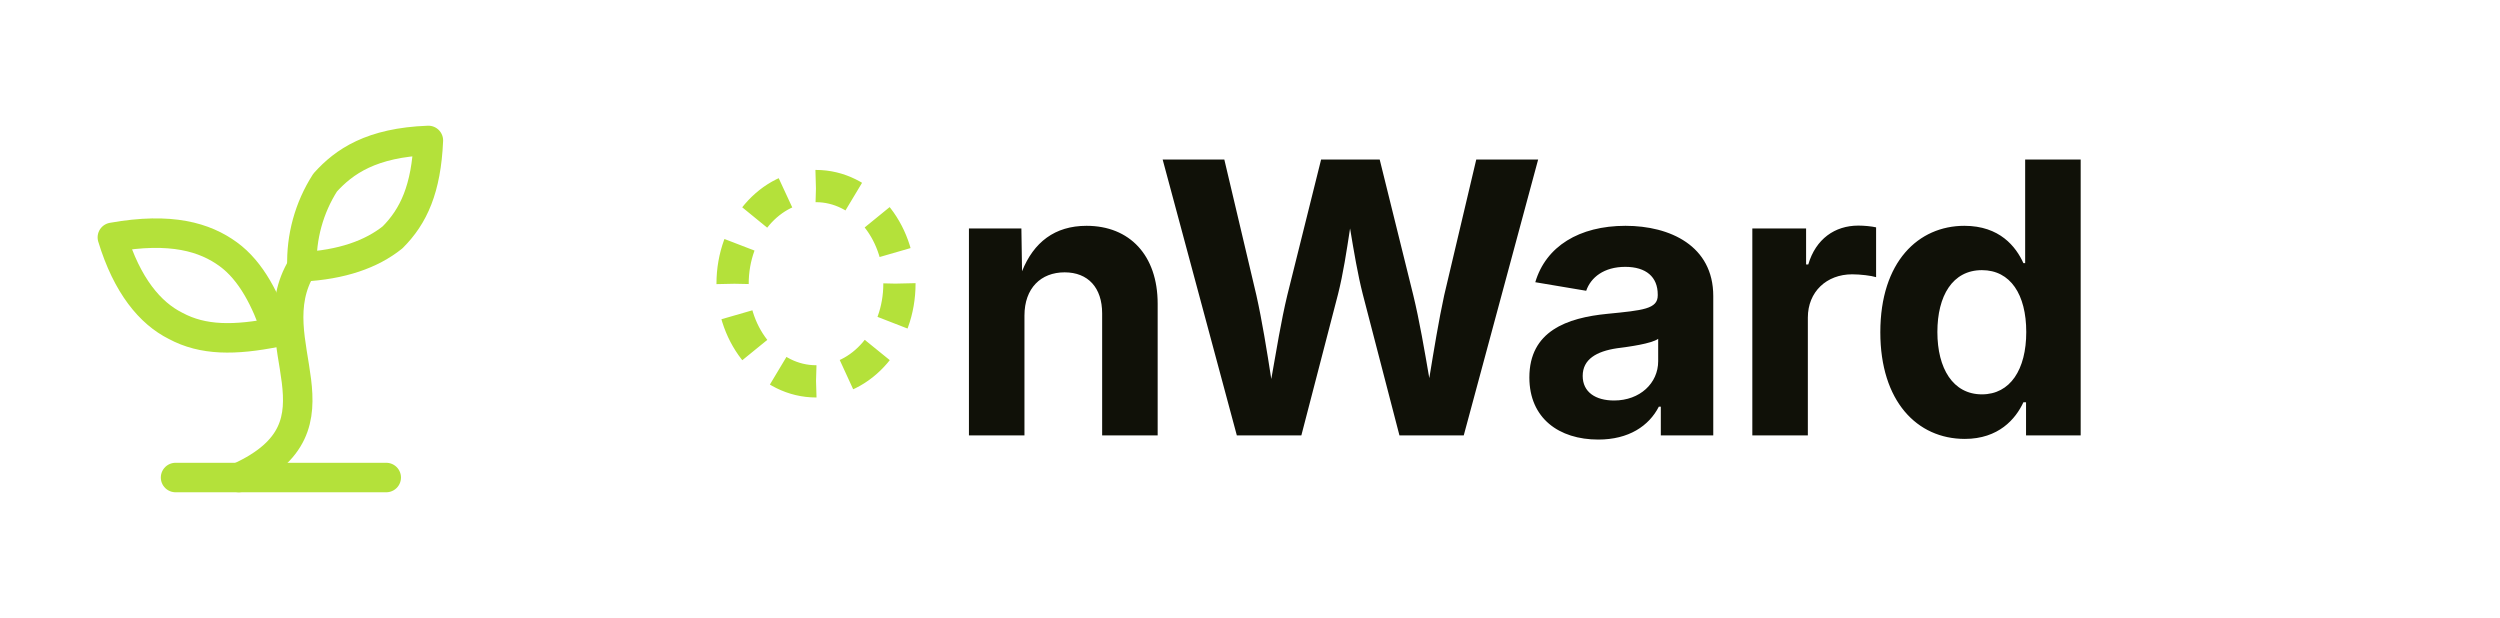
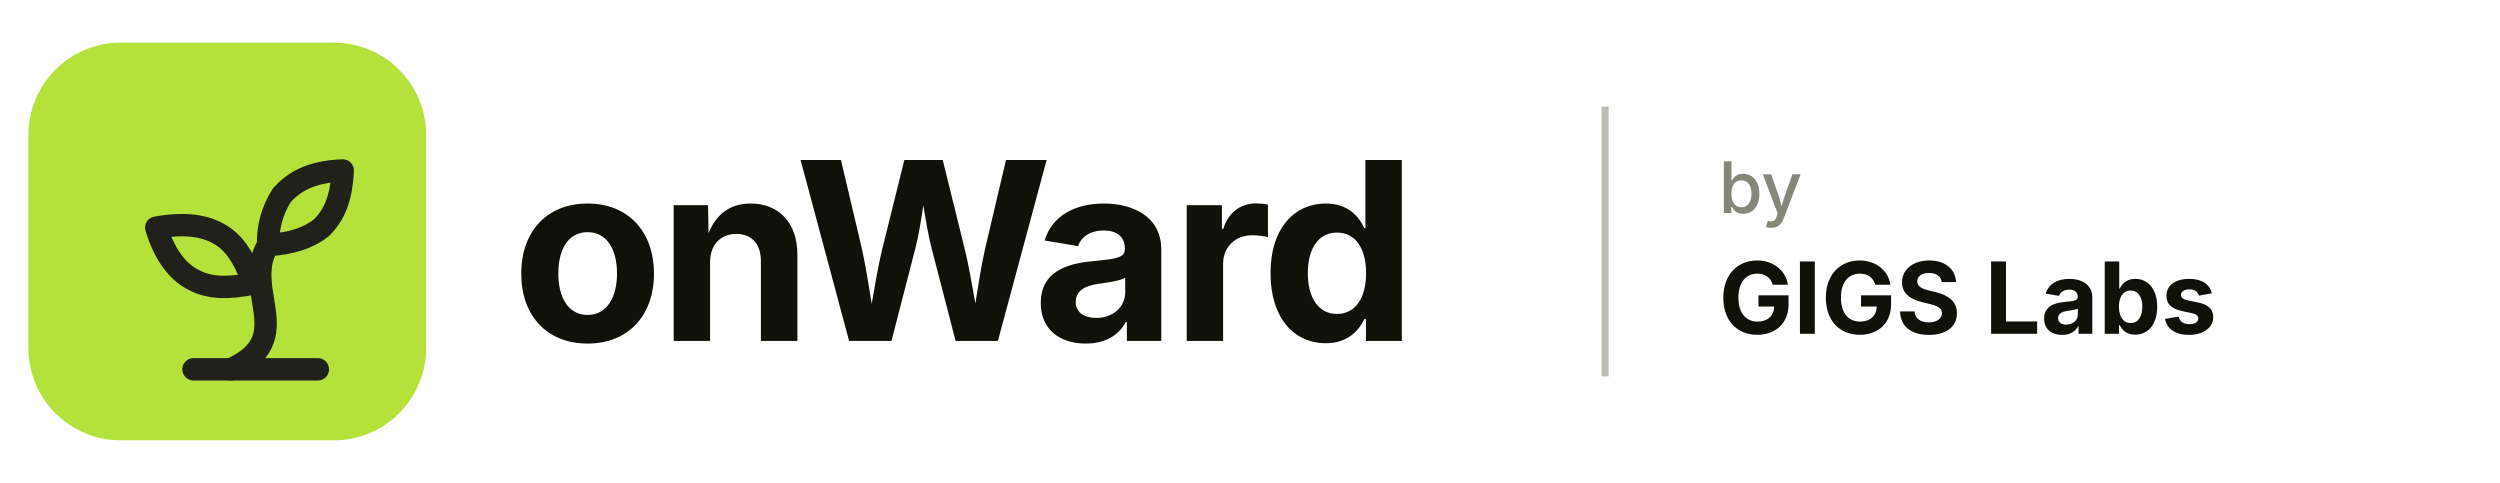
- <svg xmlns="http://www.w3.org/2000/svg" viewBox="0 0 178 44" width="178" height="44" role="img" aria-label="onWard">
-   <g fill="none" stroke="#B4E13A" stroke-width="1.4" stroke-linecap="round" stroke-linejoin="round" transform="translate(2,4) scale(1.5)">
+ <svg xmlns="http://www.w3.org/2000/svg" viewBox="0 0 352 68" role="img" aria-label="onWard by GIGS Labs">
+   <rect x="4" y="6" width="56" height="56" rx="13" fill="#B4E13A" />
+   <g transform="translate(15 17) scale(1.75)" fill="none" stroke="#20211A" stroke-width="1.8" stroke-linecap="round" stroke-linejoin="round">
    <path d="M7 20h10" />
    <path d="M10 20c5.5-2.5.8-6.4 3-10" />
    <path d="M9.5 9.4c1.1.8 1.8 2.2 2.3 3.7-2 .4-3.5.4-4.8-.3-1.2-.6-2.3-1.9-3-4.2 2.8-.5 4.4 0 5.5.8z" />
    <path d="M14.1 6a7 7 0 0 0-1.1 4c1.9-.1 3.3-.6 4.3-1.4 1-1 1.6-2.3 1.7-4.6-2.7.1-4 1-4.9 2z" />
  </g>
-   <g transform="translate(50 12.1) scale(0.675)" fill="none" stroke="#B4E13A">
-     <ellipse cx="12" cy="12" rx="8.8" ry="10.3" stroke-width="3.4" stroke-dasharray="4.2 3.31" />
-   </g>
-   <text x="67.3" y="31" font-family="Inter, 'Helvetica Neue', Arial, sans-serif" font-size="27" font-weight="700" letter-spacing="-0.6" fill="#101108">nWard</text>
+   <text x="72" y="48" font-family="Inter, 'Helvetica Neue', Arial, sans-serif" font-size="35" font-weight="700" letter-spacing="-0.8" fill="#101108">onWard</text>
+   <path d="M226 15v38" stroke="#86877B" stroke-opacity=".55" />
+   <text x="242" y="30" font-family="Inter, 'Helvetica Neue', Arial, sans-serif" font-size="10" font-weight="500" fill="#86877B">by</text>
+   <text x="242" y="47" font-family="Inter, 'Helvetica Neue', Arial, sans-serif" font-size="14" font-weight="700" fill="#101108">GIGS Labs</text>
</svg>
